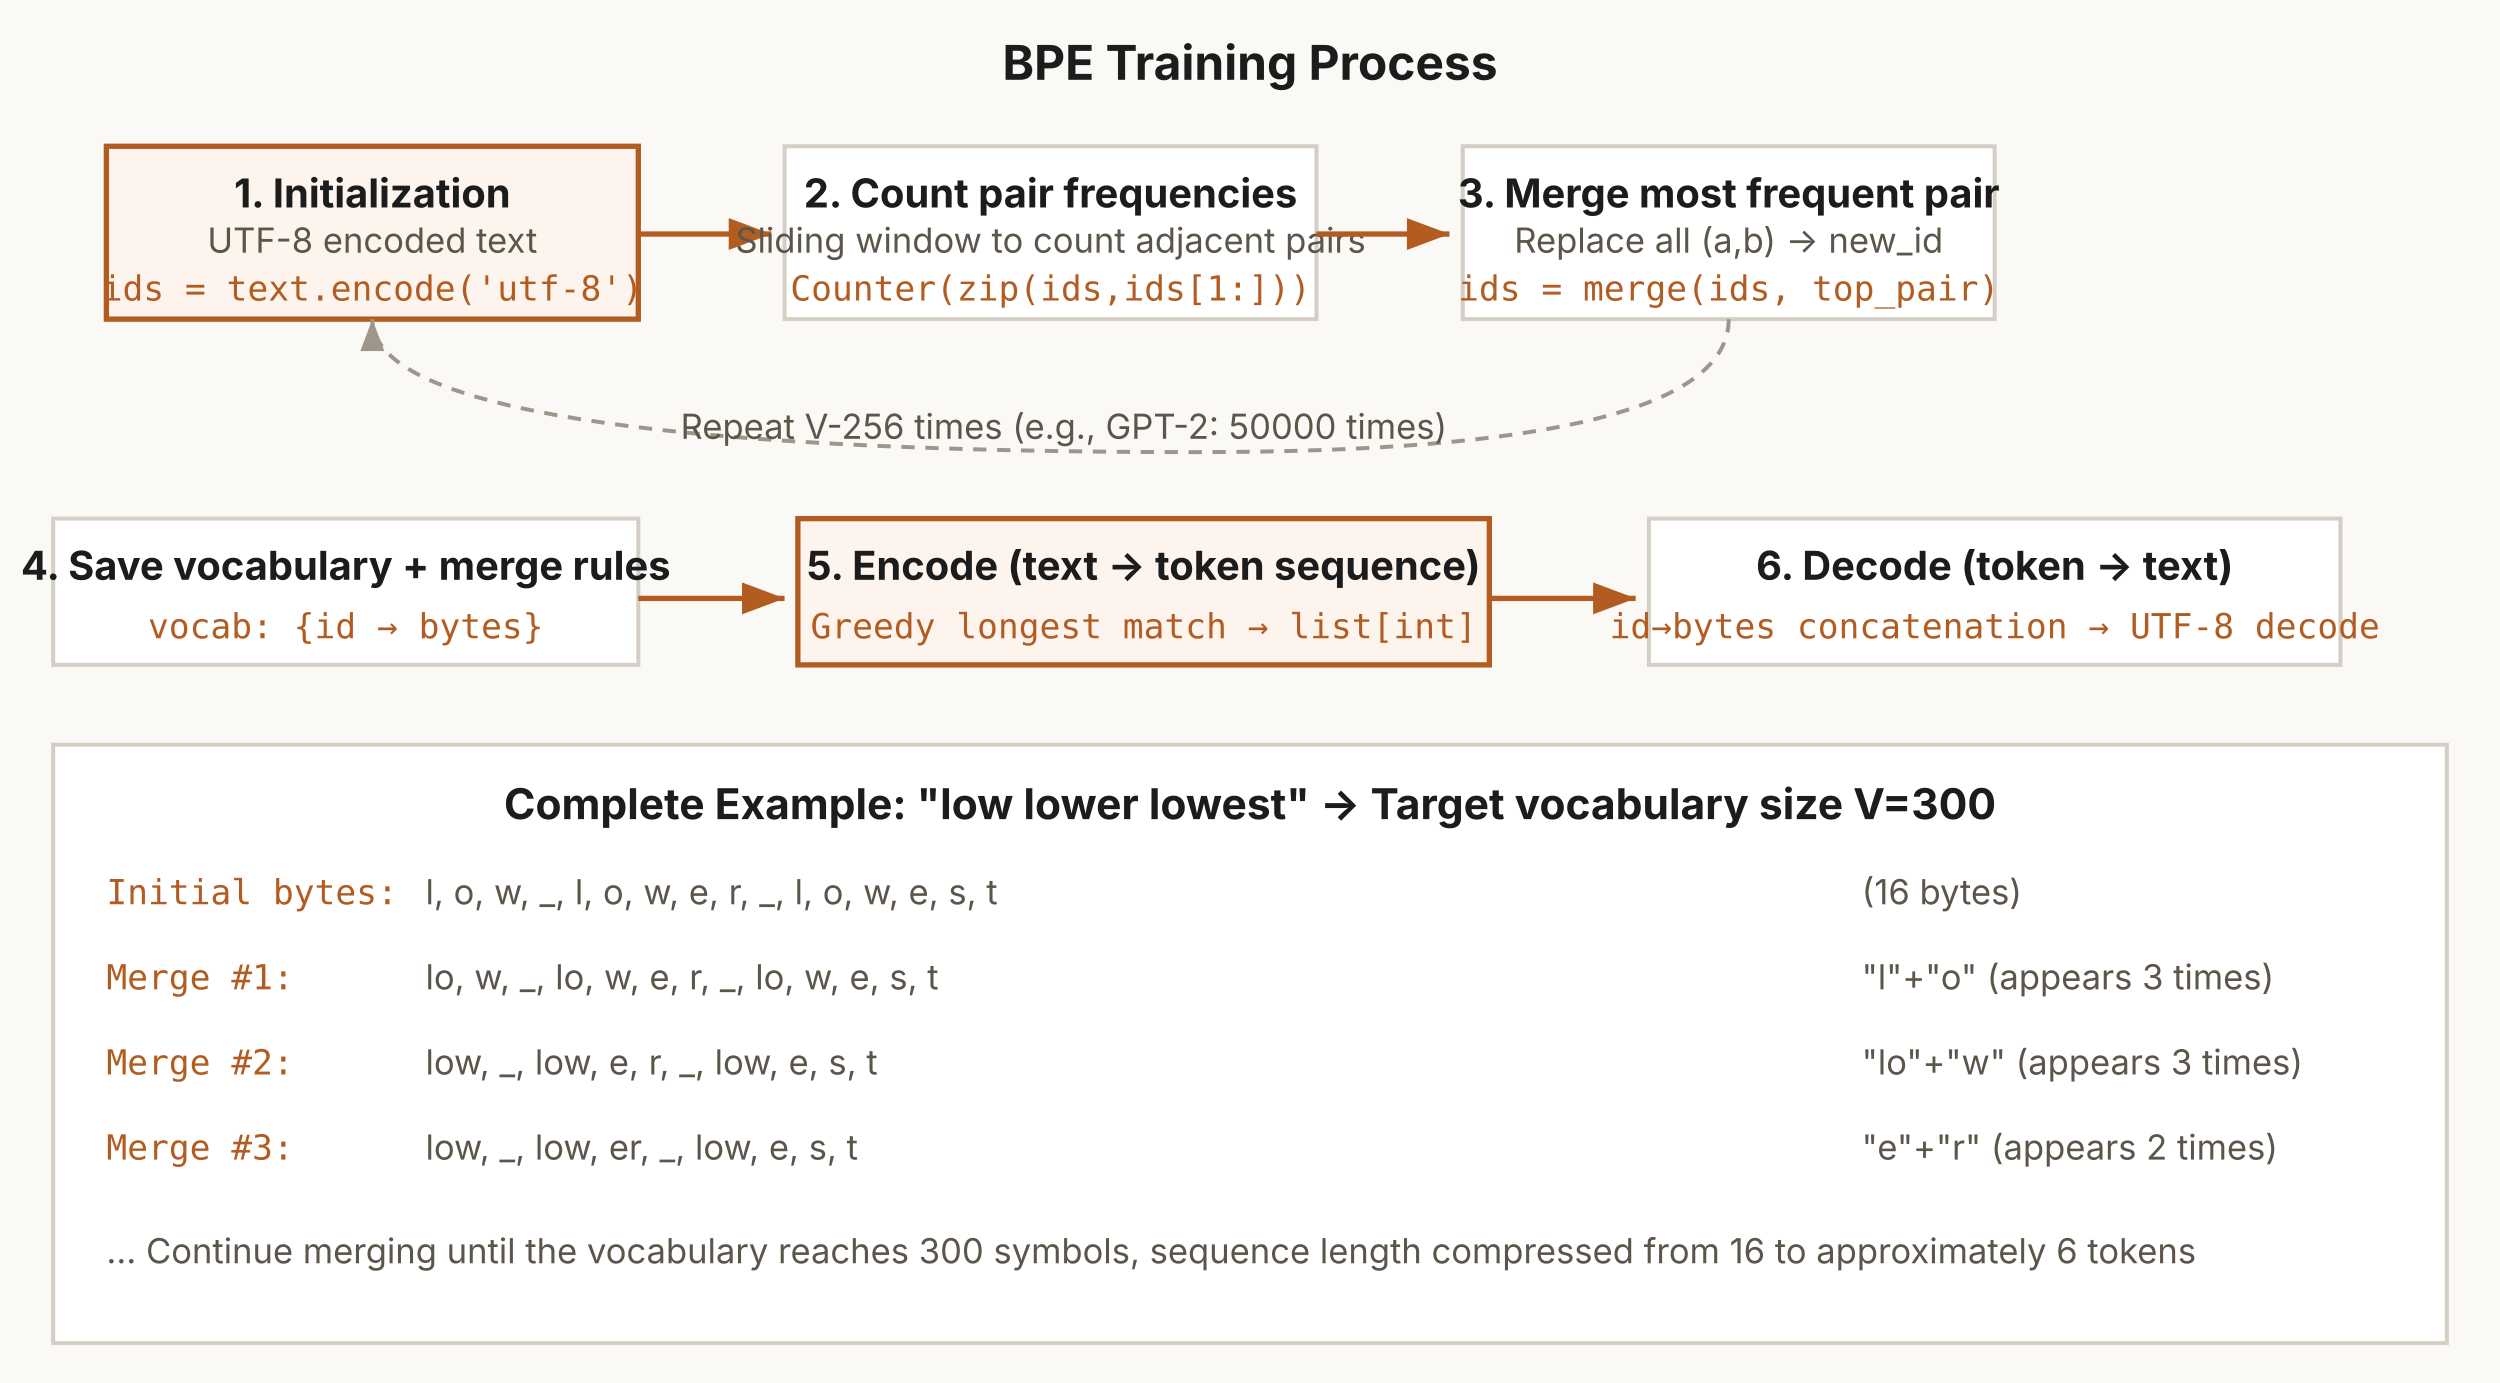
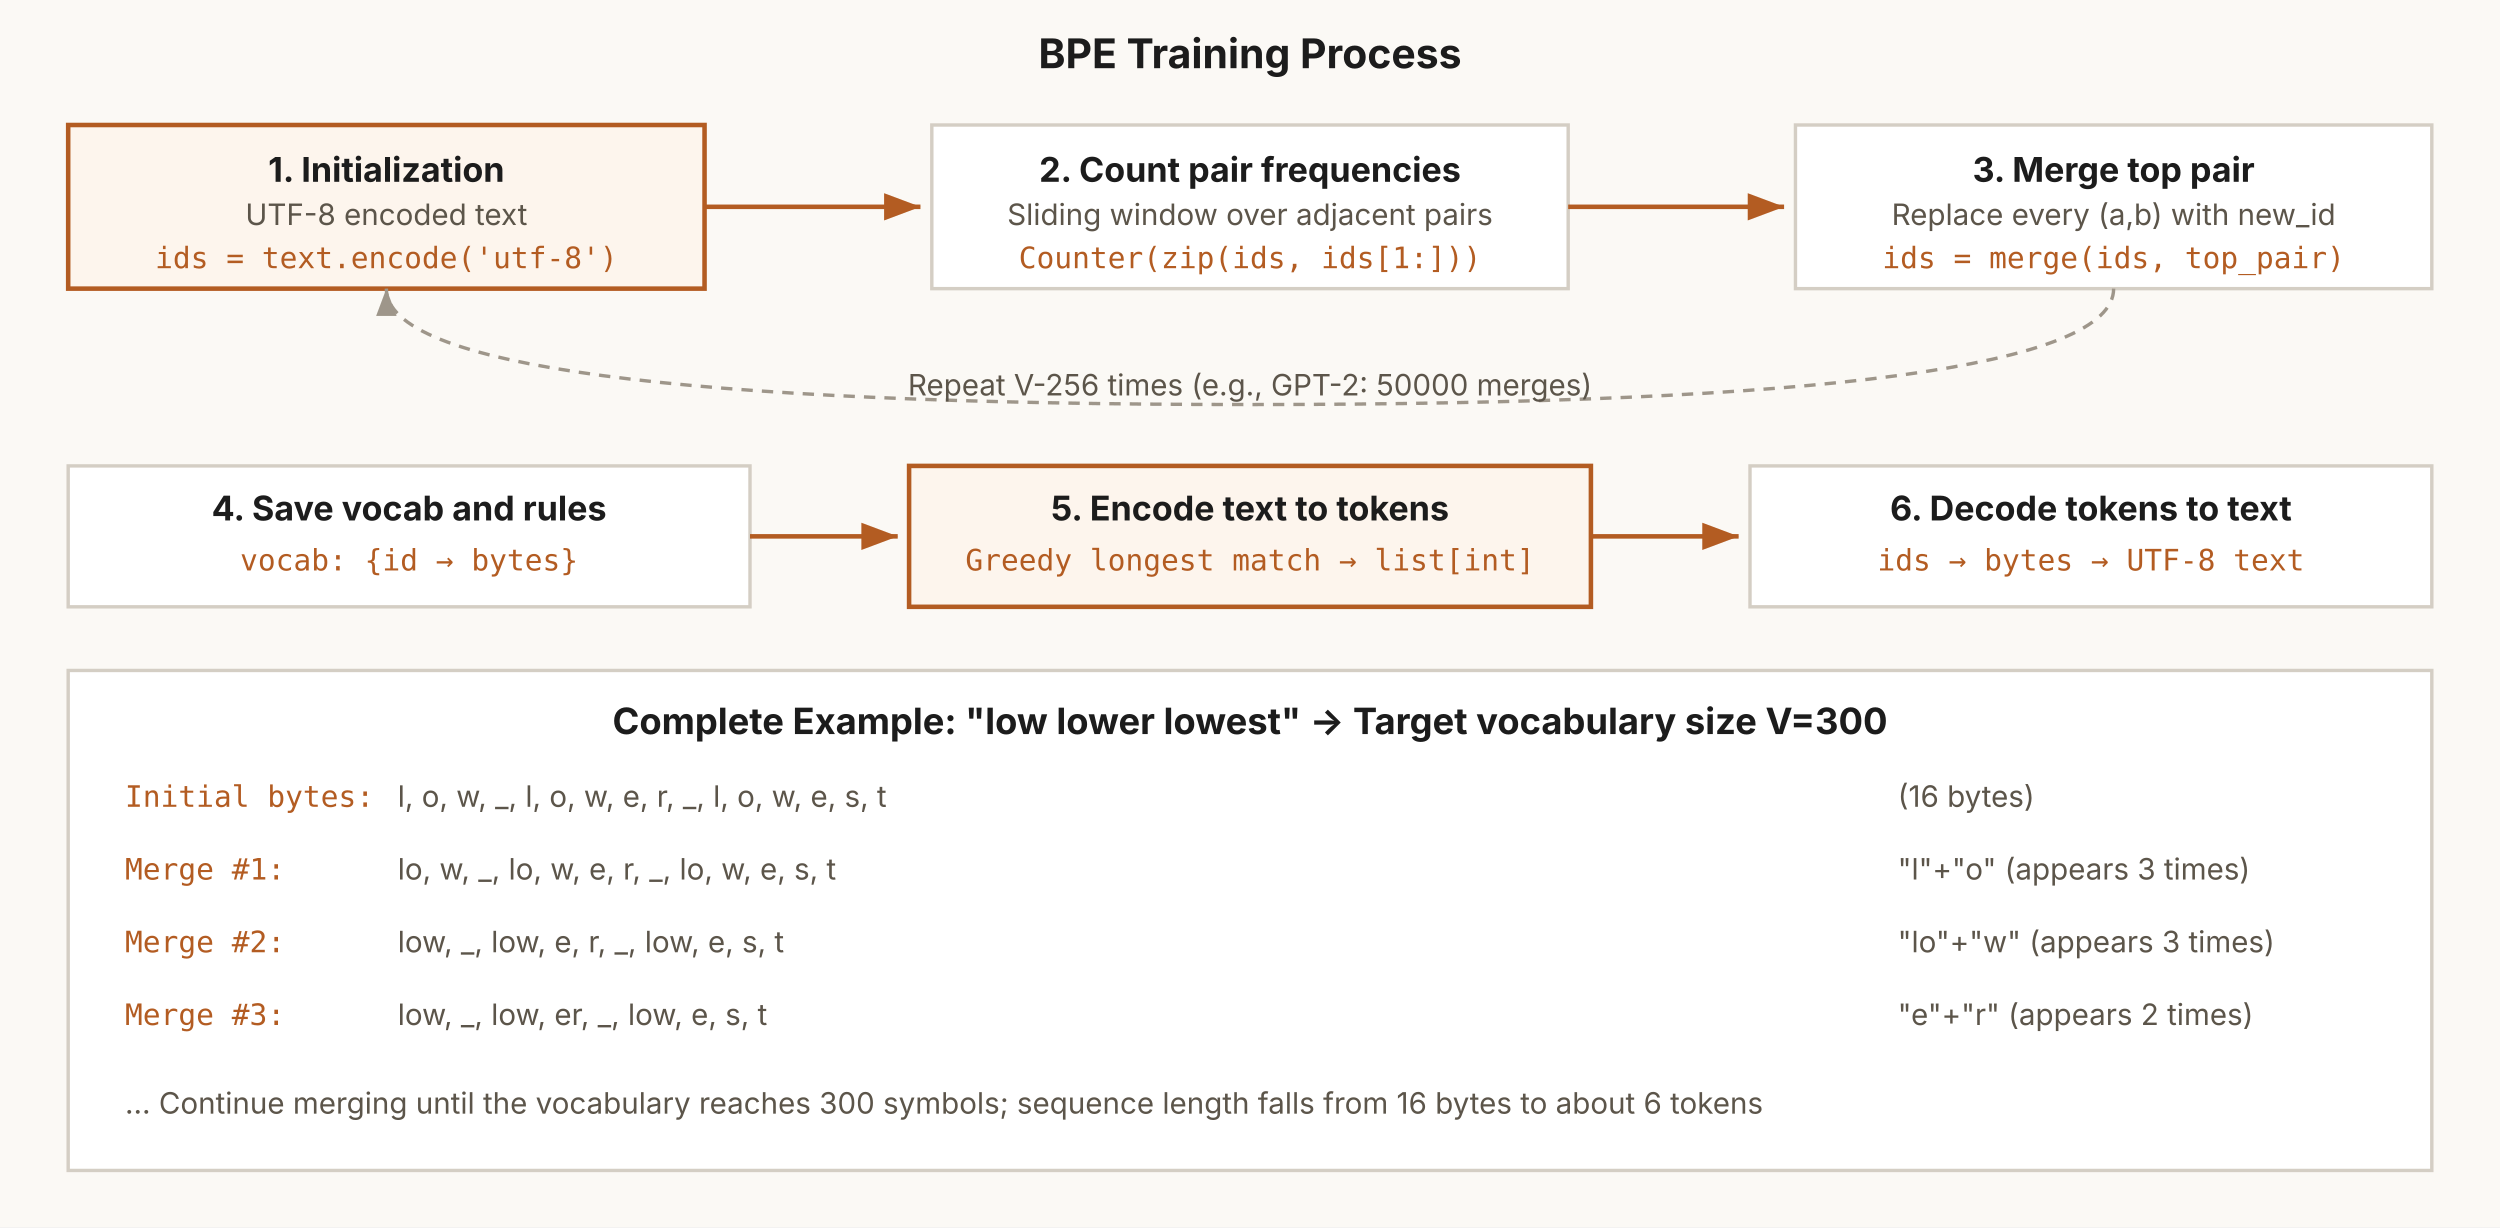
- <svg xmlns="http://www.w3.org/2000/svg" viewBox="0 0 940 520" fill="none">
+ <svg xmlns="http://www.w3.org/2000/svg" viewBox="0 0 1100 540" fill="none">
  <defs>
    <style>

      text{font-family:system-ui,-apple-system,sans-serif}
      .bg{fill:#fbf9f5}
      .box{fill:#fff;stroke:#d4cec4;stroke-width:1.5}
      .box-a{fill:#fdf5ed;stroke:#b35c22;stroke-width:2}
      .arrow{stroke:#b35c22;stroke-width:2;fill:none;marker-end:url(#ah)}
      .loop{stroke:#9e968a;stroke-width:1.5;fill:none;stroke-dasharray:5 4;marker-end:url(#ahl)}
      .t1{fill:#5c554a;font-size:13px}
      .t2{fill:#1c1c1c;font-size:15px;font-weight:700}
      .t3{fill:#b35c22;font-size:13px;font-family:'JetBrains Mono','Fira Code',monospace}
      
      }
    
    </style>
    <marker id="ah" markerWidth="8" markerHeight="6" refX="8" refY="3" orient="auto">
      <polygon points="0 0,8 3,0 6" fill="#b35c22" />
    </marker>
    <marker id="ahl" markerWidth="8" markerHeight="6" refX="8" refY="3" orient="auto">
      <polygon points="0 0,8 3,0 6" fill="#9e968a" />
    </marker>
  </defs>
-   <rect class="bg" width="940" height="520" />
-   <text class="t2" x="470" y="30" text-anchor="middle" style="font-size:18px">BPE Training Process</text>
-   <rect class="box-a" x="40" y="55" width="200" height="65" />
-   <text class="t2" x="140" y="78" text-anchor="middle">1. Initialization</text>
-   <text class="t1" x="140" y="95" text-anchor="middle">UTF-8 encoded text</text>
-   <text class="t3" x="140" y="113" text-anchor="middle">ids = text.encode('utf-8')</text>
-   <line class="arrow" x1="240" y1="88" x2="290" y2="88" />
-   <rect class="box" x="295" y="55" width="200" height="65" />
-   <text class="t2" x="395" y="78" text-anchor="middle">2. Count pair frequencies</text>
-   <text class="t1" x="395" y="95" text-anchor="middle">Sliding window to count adjacent pairs</text>
-   <text class="t3" x="395" y="113" text-anchor="middle">Counter(zip(ids,ids[1:]))</text>
-   <line class="arrow" x1="495" y1="88" x2="545" y2="88" />
-   <rect class="box" x="550" y="55" width="200" height="65" />
-   <text class="t2" x="650" y="78" text-anchor="middle">3. Merge most frequent pair</text>
-   <text class="t1" x="650" y="95" text-anchor="middle">Replace all (a,b) → new_id</text>
-   <text class="t3" x="650" y="113" text-anchor="middle">ids = merge(ids, top_pair)</text>
-   <path class="loop" d="M 650 120 Q 650 170 450 170 Q 140 170 140 120" />
-   <text class="t1" x="400" y="165" text-anchor="middle">Repeat V-256 times (e.g., GPT-2: 50000 times)</text>
-   <rect class="box" x="20" y="195" width="220" height="55" />
-   <text class="t2" x="130" y="218" text-anchor="middle">4. Save vocabulary + merge rules</text>
-   <text class="t3" x="130" y="240" text-anchor="middle">vocab: {id → bytes}</text>
-   <line class="arrow" x1="240" y1="225" x2="295" y2="225" />
-   <rect class="box-a" x="300" y="195" width="260" height="55" />
-   <text class="t2" x="430" y="218" text-anchor="middle">5. Encode (text → token sequence)</text>
-   <text class="t3" x="430" y="240" text-anchor="middle">Greedy longest match → list[int]</text>
-   <line class="arrow" x1="560" y1="225" x2="615" y2="225" />
-   <rect class="box" x="620" y="195" width="260" height="55" />
-   <text class="t2" x="750" y="218" text-anchor="middle">6. Decode (token → text)</text>
-   <text class="t3" x="750" y="240" text-anchor="middle">id→bytes concatenation → UTF-8 decode</text>
-   <rect class="box" x="20" y="280" width="900" height="225" />
-   <text class="t2" x="470" y="308" text-anchor="middle" style="font-size:16px">Complete Example: "low lower lowest" → Target vocabulary size V=300</text>
+   <rect class="bg" width="1100" height="540" />
+   <text class="t2" x="550" y="30" text-anchor="middle" style="font-size:18px">BPE Training Process</text>
+   <rect class="box-a" x="30" y="55" width="280" height="72" />
+   <text class="t2" x="170" y="80" text-anchor="middle">1. Initialization</text>
+   <text class="t1" x="170" y="99" text-anchor="middle">UTF-8 encoded text</text>
+   <text class="t3" x="170" y="118" text-anchor="middle">ids = text.encode('utf-8')</text>
+   <line class="arrow" x1="310" y1="91" x2="405" y2="91" />
+   <rect class="box" x="410" y="55" width="280" height="72" />
+   <text class="t2" x="550" y="80" text-anchor="middle">2. Count pair frequencies</text>
+   <text class="t1" x="550" y="99" text-anchor="middle">Sliding window over adjacent pairs</text>
+   <text class="t3" x="550" y="118" text-anchor="middle">Counter(zip(ids, ids[1:]))</text>
+   <line class="arrow" x1="690" y1="91" x2="785" y2="91" />
+   <rect class="box" x="790" y="55" width="280" height="72" />
+   <text class="t2" x="930" y="80" text-anchor="middle">3. Merge top pair</text>
+   <text class="t1" x="930" y="99" text-anchor="middle">Replace every (a,b) with new_id</text>
+   <text class="t3" x="930" y="118" text-anchor="middle">ids = merge(ids, top_pair)</text>
+   <path class="loop" d="M 930 127 Q 930 178 550 178 Q 170 178 170 127" />
+   <text class="t1" x="550" y="174" text-anchor="middle">Repeat V-256 times (e.g., GPT-2: 50000 merges)</text>
+   <rect class="box" x="30" y="205" width="300" height="62" />
+   <text class="t2" x="180" y="229" text-anchor="middle">4. Save vocab and rules</text>
+   <text class="t3" x="180" y="251" text-anchor="middle">vocab: {id → bytes}</text>
+   <line class="arrow" x1="330" y1="236" x2="395" y2="236" />
+   <rect class="box-a" x="400" y="205" width="300" height="62" />
+   <text class="t2" x="550" y="229" text-anchor="middle">5. Encode text to tokens</text>
+   <text class="t3" x="550" y="251" text-anchor="middle">Greedy longest match → list[int]</text>
+   <line class="arrow" x1="700" y1="236" x2="765" y2="236" />
+   <rect class="box" x="770" y="205" width="300" height="62" />
+   <text class="t2" x="920" y="229" text-anchor="middle">6. Decode tokens to text</text>
+   <text class="t3" x="920" y="251" text-anchor="middle">ids → bytes → UTF-8 text</text>
+   <rect class="box" x="30" y="295" width="1040" height="220" />
+   <text class="t2" x="550" y="323" text-anchor="middle" style="font-size:16px">Complete Example: "low lower lowest" → Target vocabulary size V=300</text>
  <g font-family="'JetBrains Mono','Fira Code',monospace" font-size="13">
-     <text class="t3" x="40" y="340">Initial bytes:</text>
-     <text class="t1" x="160" y="340">l, o, w, _, l, o, w, e, r, _, l, o, w, e, s, t</text>
-     <text class="t1" x="700" y="340">(16 bytes)</text>
-     <text class="t3" x="40" y="372">Merge #1:</text>
-     <text class="t1" x="160" y="372">lo, w, _, lo, w, e, r, _, lo, w, e, s, t</text>
-     <text class="t1" x="700" y="372">"l"+"o" (appears 3 times)</text>
-     <text class="t3" x="40" y="404">Merge #2:</text>
-     <text class="t1" x="160" y="404">low, _, low, e, r, _, low, e, s, t</text>
-     <text class="t1" x="700" y="404">"lo"+"w" (appears 3 times)</text>
-     <text class="t3" x="40" y="436">Merge #3:</text>
-     <text class="t1" x="160" y="436">low, _, low, er, _, low, e, s, t</text>
-     <text class="t1" x="700" y="436">"e"+"r" (appears 2 times)</text>
-     <text class="t1" x="40" y="475">... Continue merging until the vocabulary reaches 300 symbols, sequence length compressed from 16 to approximately 6 tokens</text>
+     <text class="t3" x="55" y="355">Initial bytes:</text>
+     <text class="t1" x="175" y="355">l, o, w, _, l, o, w, e, r, _, l, o, w, e, s, t</text>
+     <text class="t1" x="835" y="355">(16 bytes)</text>
+     <text class="t3" x="55" y="387">Merge #1:</text>
+     <text class="t1" x="175" y="387">lo, w, _, lo, w, e, r, _, lo, w, e, s, t</text>
+     <text class="t1" x="835" y="387">"l"+"o" (appears 3 times)</text>
+     <text class="t3" x="55" y="419">Merge #2:</text>
+     <text class="t1" x="175" y="419">low, _, low, e, r, _, low, e, s, t</text>
+     <text class="t1" x="835" y="419">"lo"+"w" (appears 3 times)</text>
+     <text class="t3" x="55" y="451">Merge #3:</text>
+     <text class="t1" x="175" y="451">low, _, low, er, _, low, e, s, t</text>
+     <text class="t1" x="835" y="451">"e"+"r" (appears 2 times)</text>
+     <text class="t1" x="55" y="490">... Continue merging until the vocabulary reaches 300 symbols; sequence length falls from 16 bytes to about 6 tokens</text>
  </g>
</svg>
